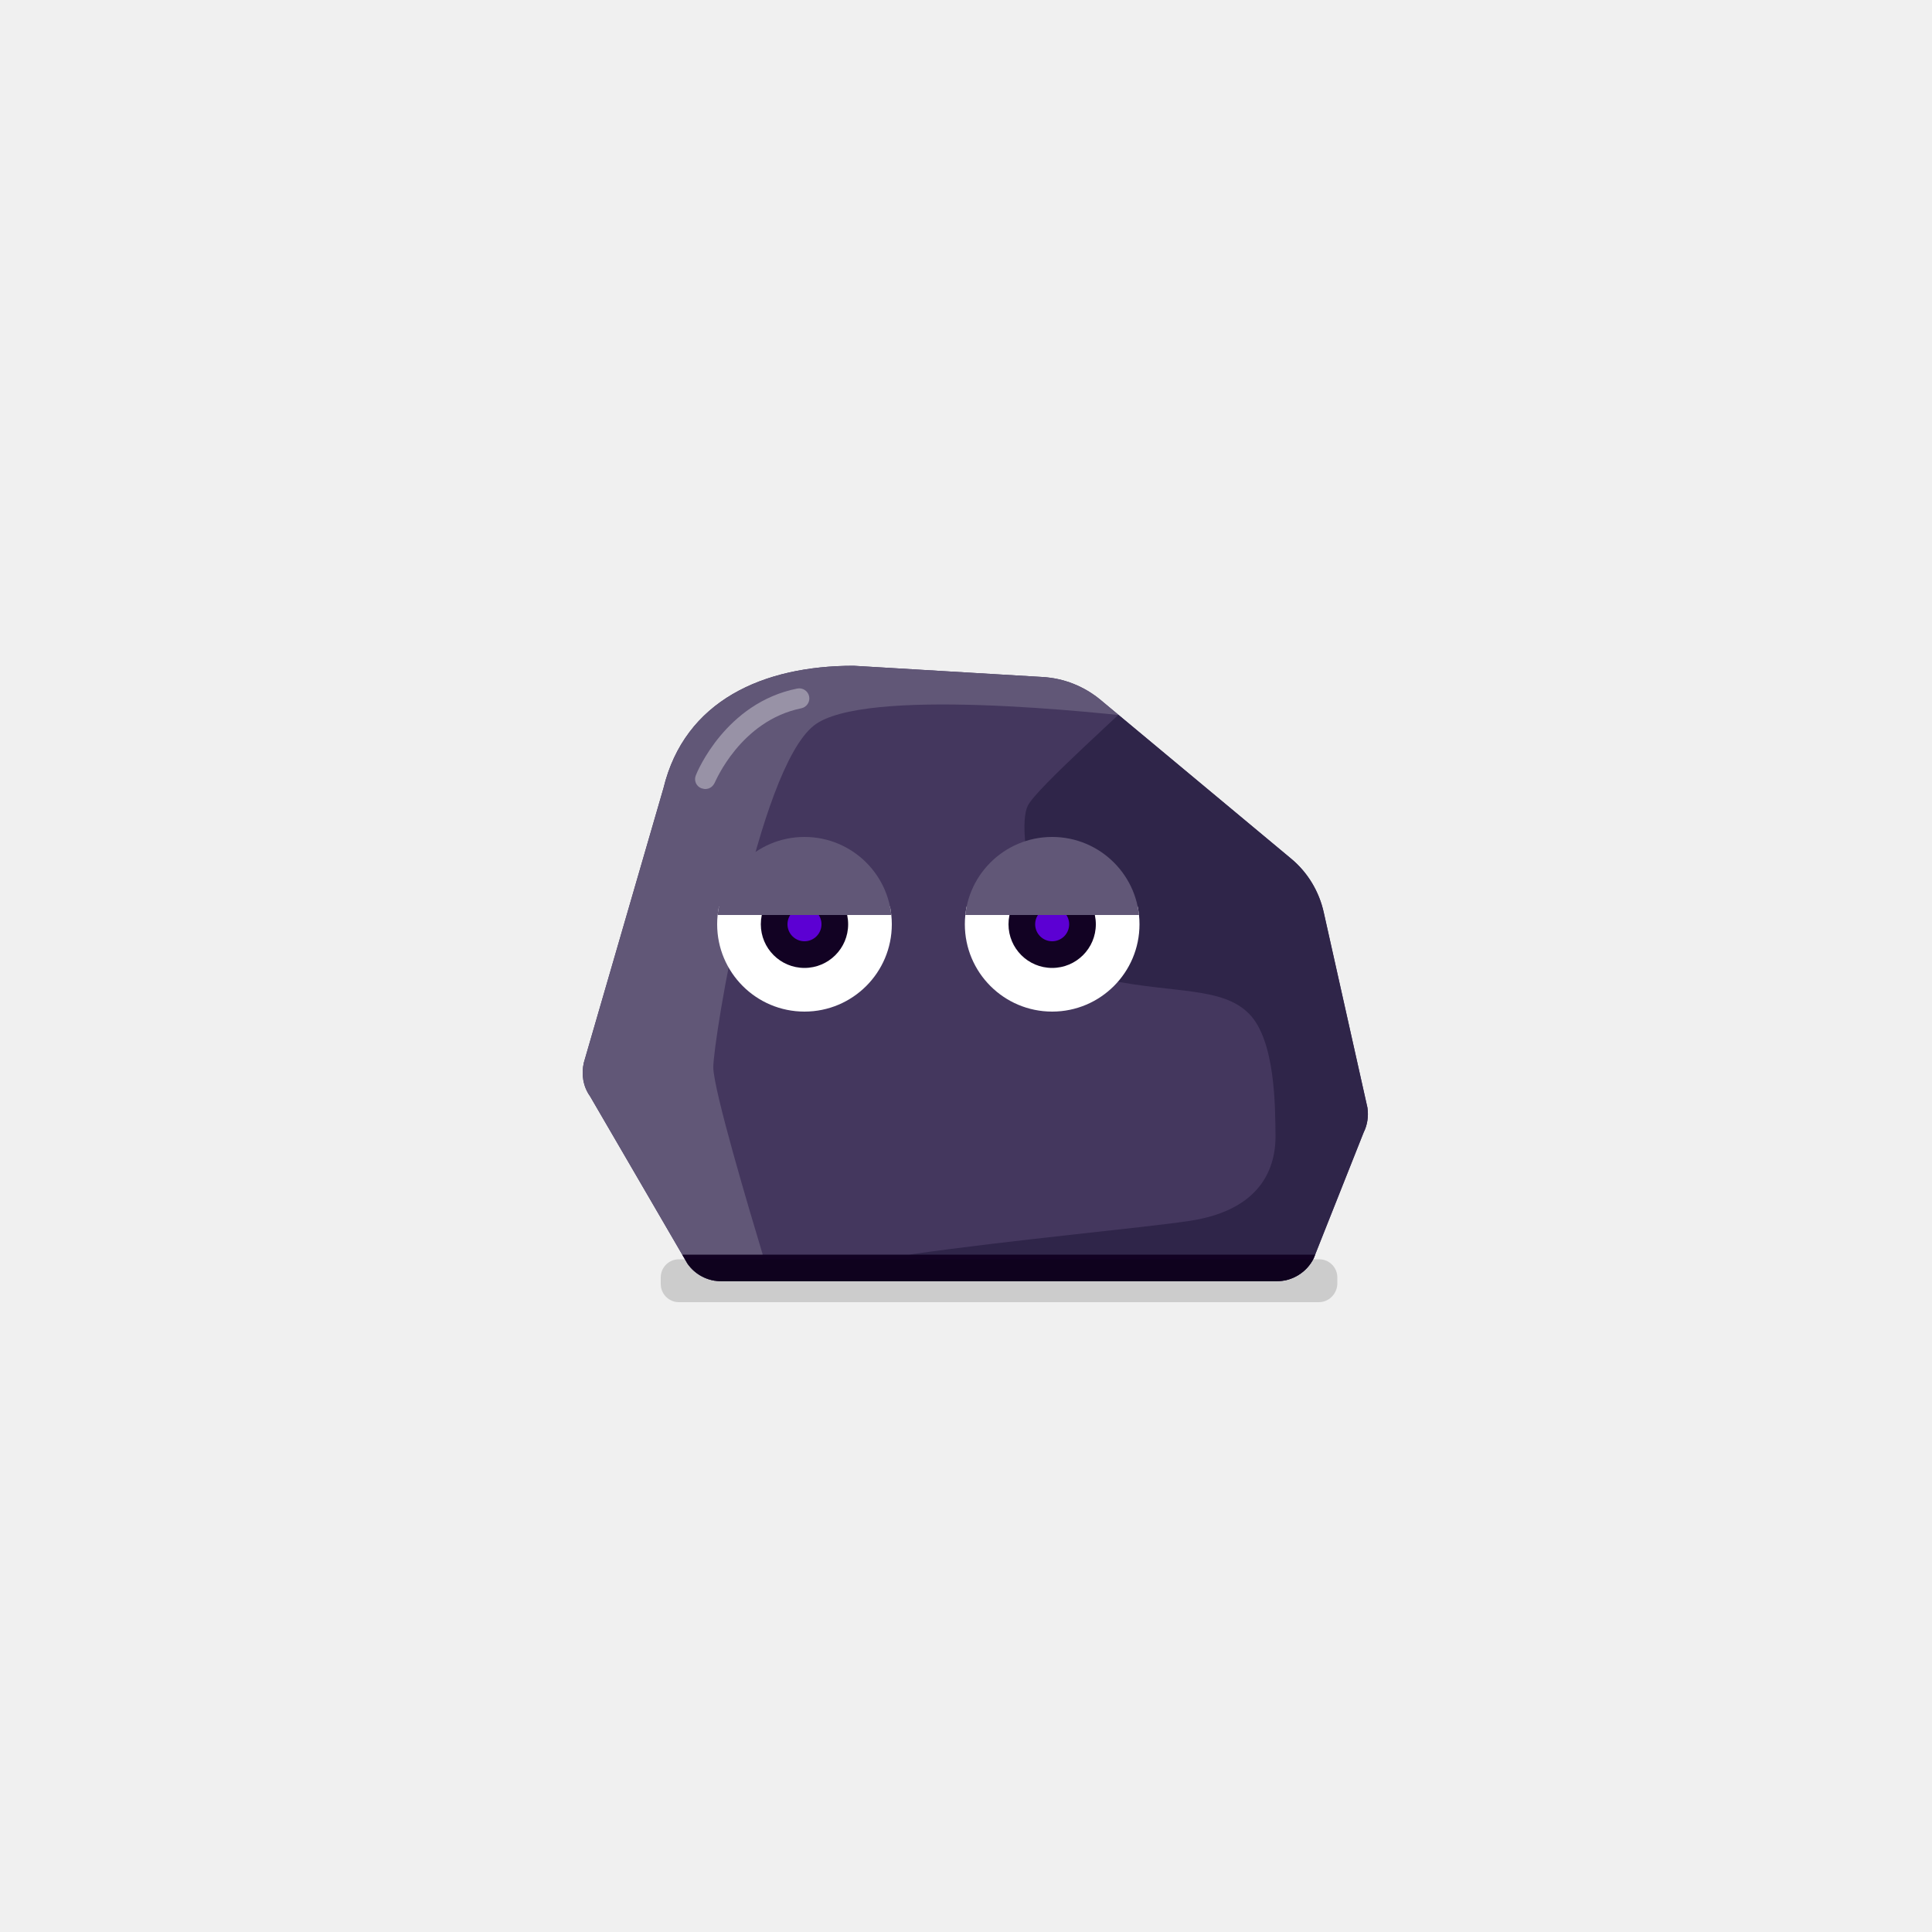
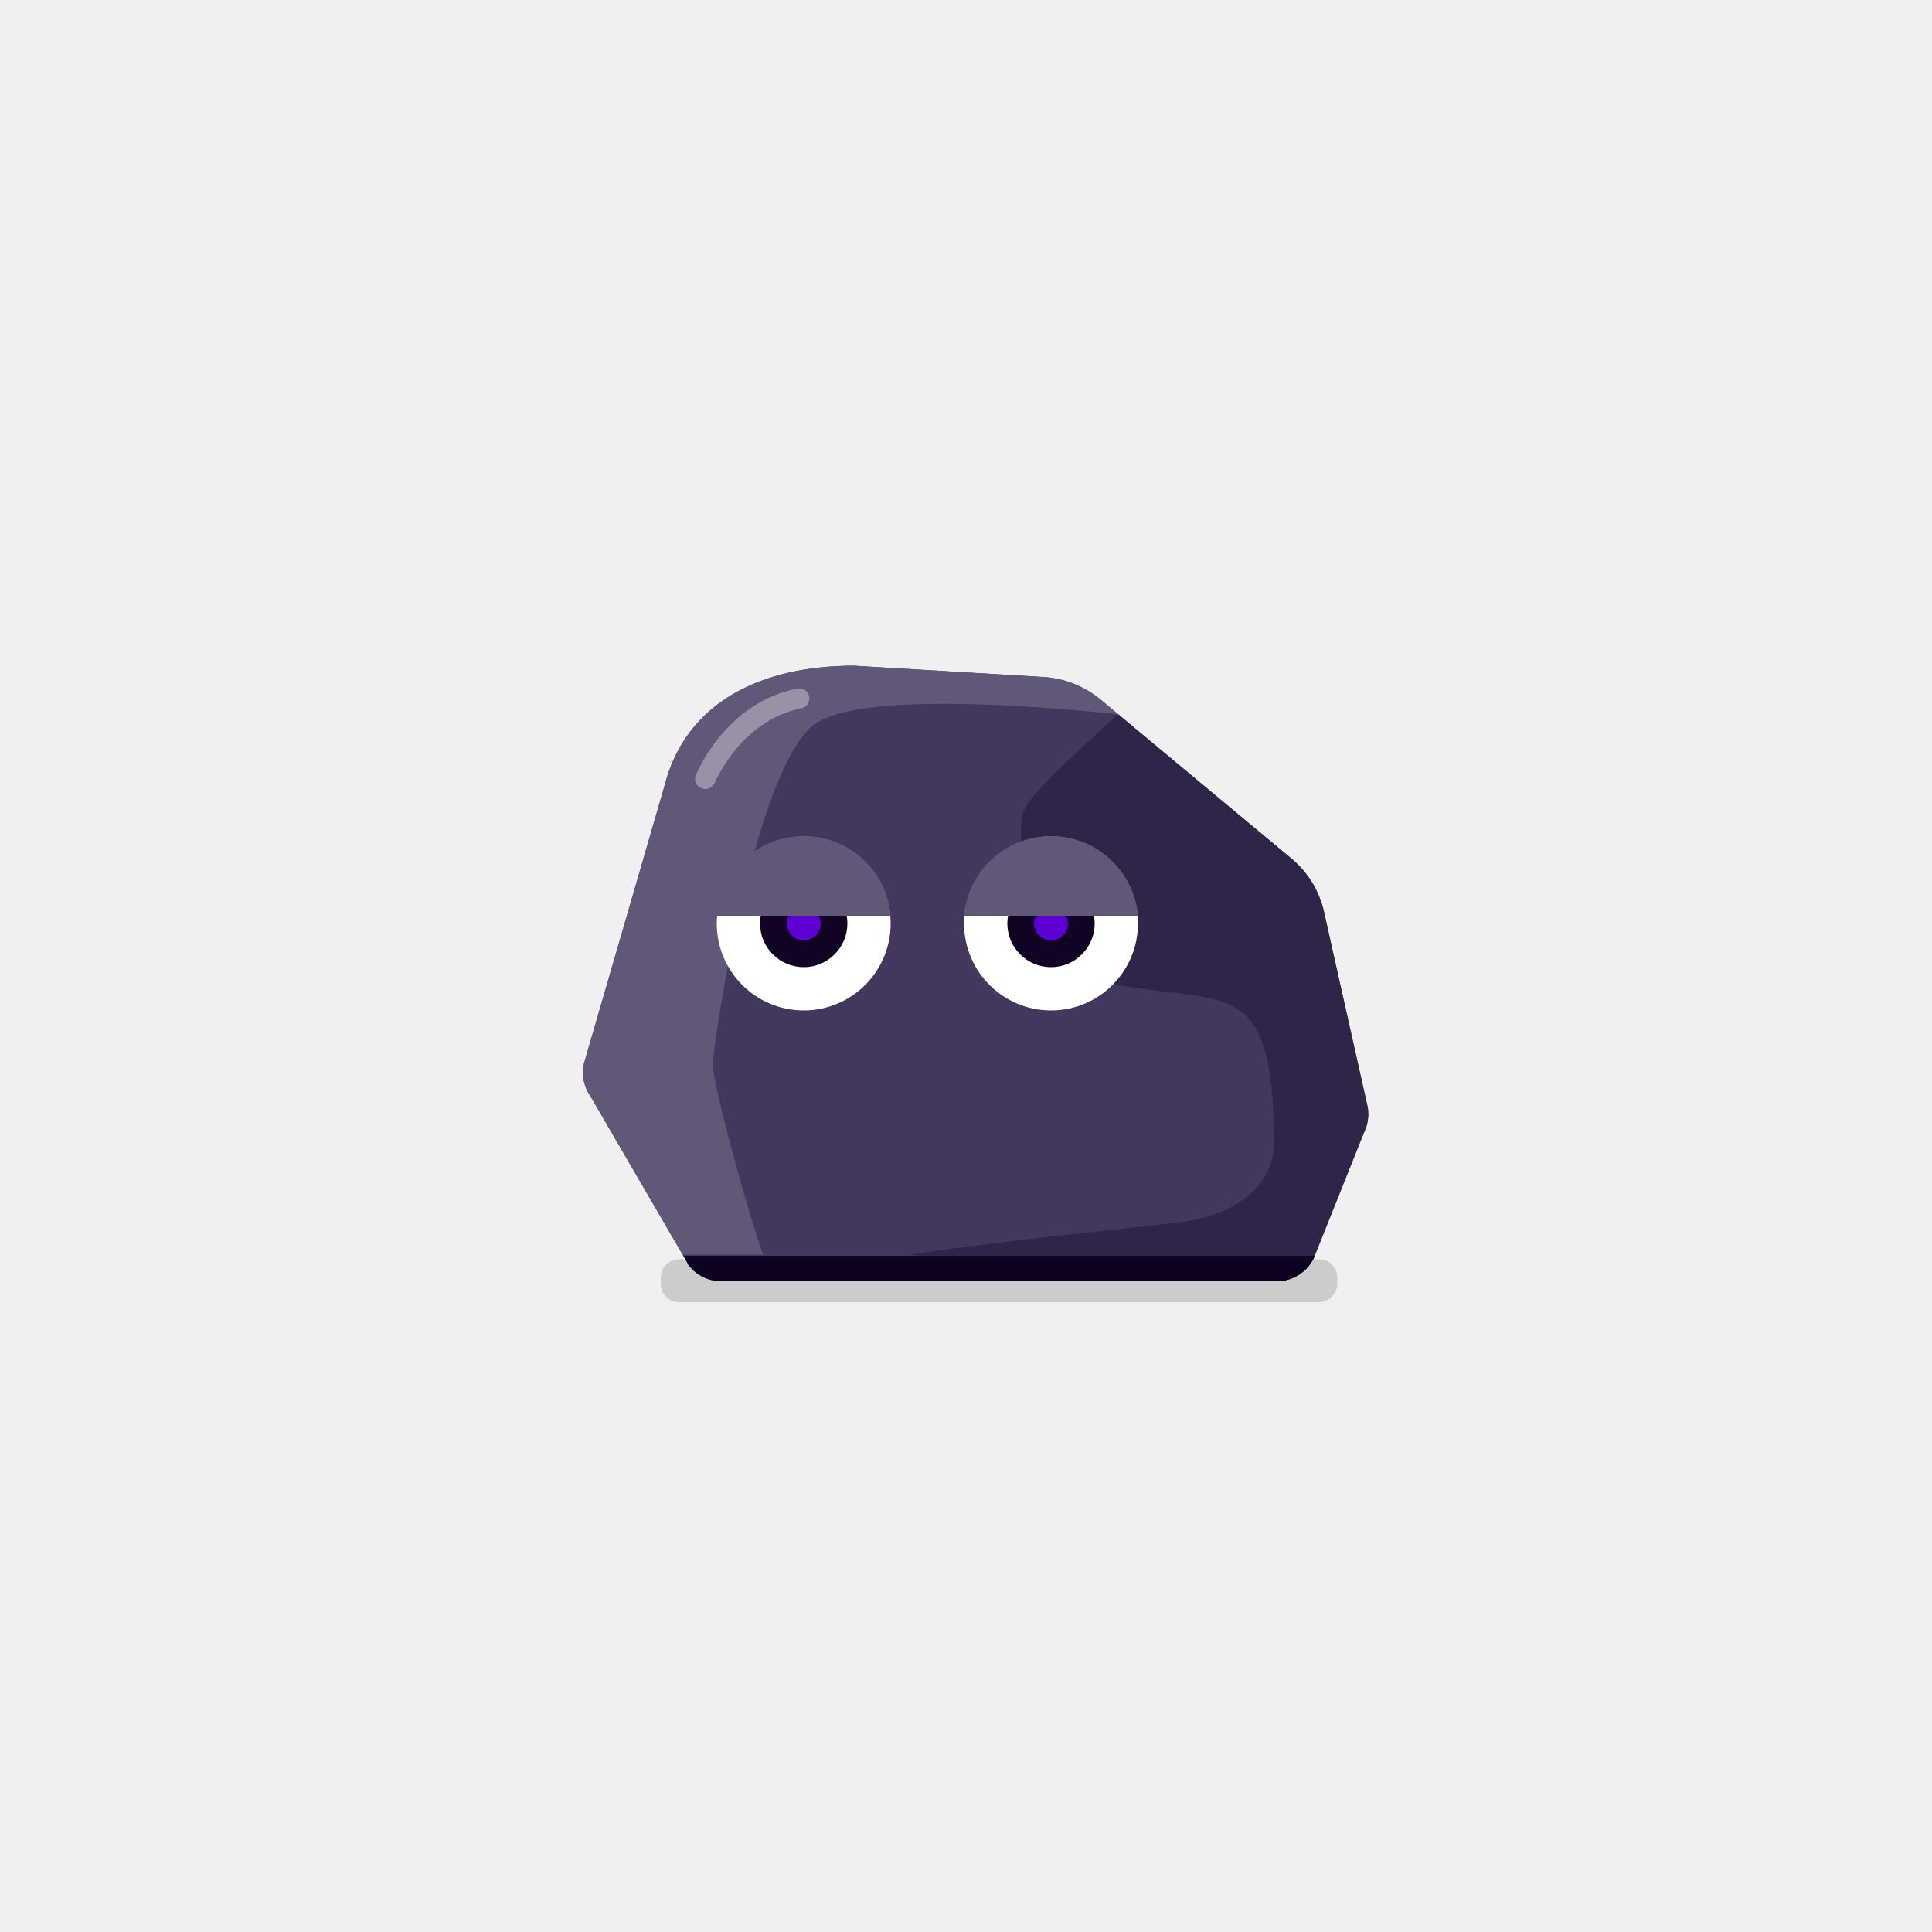
- <svg xmlns="http://www.w3.org/2000/svg" xmlns:xlink="http://www.w3.org/1999/xlink" version="1.1" id="prefix__Layer_1" x="0" y="0" viewBox="0 0 500 500" xml:space="preserve">
-   <style>
-         .prefix__st1{fill:#615777}.prefix__st3{fill:#120223}.prefix__st5{fill:#fff}.prefix__st6{fill:#5c00d3}
-   </style>
-   <defs>
-     <path id="prefix__SVGID_1_" d="M177.9 327l-25.2-43.3c-1.8-2.5-2.3-5.7-1.6-8.7l20.6-71c5.5-22.7 25.8-31.7 49.2-31.7l48.8 2.9c5.6.3 10.9 2.4 15.2 6l49.1 40.9c4.4 3.6 7.4 8.6 8.6 14.1l11.3 50.5c.3 2.2 0 4.4-1 6.4L340 325.6c-1.8 3.7-5.6 6-9.7 6H186.8c-3.6 0-6.9-1.7-8.9-4.6z" />
-   </defs>
-   <use xlink:href="#prefix__SVGID_1_" overflow="visible" fill="#44375e" />
-   <clipPath id="prefix__SVGID_2_">
-     <use xlink:href="#prefix__SVGID_1_" overflow="visible" />
+ <svg xmlns="http://www.w3.org/2000/svg" viewBox="0 0 500 500">
+   <clipPath id="clip-rock">
+     <path d="M178 327l-25.2-43.3a10.7 10.7 0 01-1.6-8.7l20.6-71c5.5-22.7 25.8-31.7 49.2-31.7l48.8 2.9c5.6.3 10.9 2.4 15.2 6l49.1 40.9c4.4 3.6 7.4 8.6 8.6 14.1l11.3 50.5c.3 2.2 0 4.4-1 6.4L340 325.6c-1.8 3.7-5.6 6-9.7 6H186.8c-3.6 0-6.9-1.7-8.9-4.6z" />
  </clipPath>
-   <g clip-path="url(#prefix__SVGID_2_)">
-     <path class="prefix__st1" d="M299.1 186.1c-15.4-1.8-75.9-8.4-88.5 1.7-14.6 11.6-26 81.4-26 88.4 0 5.8 9.6 37.9 12.8 48.5l-12.7 6.9c-3.5 0-18.8-4-20.8-6.9L143.1 290c-1.8-2.5-4.2-10.9-3.5-13.9l24.3-76.2c5.5-22.7 28.6-34.7 52-34.7H254c3.4 0 18.8-2.8 20.8 0l24.3 20.9z" />
-     <path d="M358 293.5l-10.4 27.7c-1.8 3.6-6.3 10.4-10.4 10.4l-102-6.9c27.3-3.9 60.4-6.9 72.4-8.7 17.2-2.5 22.7-12.1 22.5-22.5-.1-6.9 0-24.3-6.9-31.2-6.9-6.9-19.1-5.2-36.4-8.7-17.3-3.5-24.3-38.1-20.8-45.1 2.3-4.6 25.3-24.8 29.6-29.5l41.6 38.1c8.9 2.8 7.7 23.2 9 32.4l15.2 33.4c.4 2.4-2.4 8.6-3.4 10.6z" fill="#2f2549" />
-     <path class="prefix__st3" d="M174.3 335.1h169.8l3.5-10.4H163.9z" />
+   <clipPath id="clip-rock-eyes">
+     <path d="M180 207h120v30H180z" />
+   </clipPath>
+   <g clip-path="url(#clip-rock)">
+     <path fill="#44375e" d="M140 150h220v200h-220z" />
+     <path fill="#615777" d="M299 186c-15-2-76-8.4-88.5 1.7-15 11.6-26 81.4-26 88 0 5 9 38 13 49h-50v-160h150z" />
+     <path fill="#2f2549" d="M235.2 324.7 c27-4 60-7 72.4-8.7 17-3 23-13 22-22 0-7 0-24-7-31-7-6.9-19.1-5-36.4-8.7-17-4-25-38-21-45 2-5 25-25 30-30h60v155z" />
+     <path fill="#120223" d="M160 325h190v10h-190z" />
  </g>
-   <g>
-     <defs>
-       <path id="prefix__SVGID_3_" d="M302.4 234.6H177.6l4.2 31h120.6z" />
-     </defs>
-     <clipPath id="prefix__SVGID_4_">
-       <use xlink:href="#prefix__SVGID_3_" overflow="visible" />
-     </clipPath>
-     <g clip-path="url(#prefix__SVGID_4_)">
-       <circle class="prefix__st5" cx="208.2" cy="239.2" r="22.6" />
-       <circle class="prefix__st3" cx="208.2" cy="239.2" r="11.3" />
-       <circle class="prefix__st5" cx="272.3" cy="239.2" r="22.6" />
-       <circle class="prefix__st3" cx="272.3" cy="239.2" r="11.3" />
-       <circle class="prefix__st6" cx="208.2" cy="239.2" r="4.4" />
-       <circle class="prefix__st6" cx="272.3" cy="239.2" r="4.4" />
-     </g>
+   <circle cx="208" cy="239" r="22.5" fill="#fff" />
+   <circle cx="272" cy="239" r="22.5" fill="#fff" />
+   <circle cx="208" cy="239" r="11.3" fill="#120223" />
+   <circle cx="272" cy="239" r="11.3" fill="#120223" />
+   <circle cx="208" cy="239" r="4.4" fill="#5c00d3" />
+   <circle cx="272" cy="239" r="4.4" fill="#5c00d3" />
+   <g clip-path="url(#clip-rock-eyes)" fill="#615777">
+     <circle cx="208" cy="239" r="22.6" />
+     <circle cx="272" cy="239" r="22.6" />
  </g>
-   <g>
-     <defs>
-       <path id="prefix__SVGID_5_" d="M173.9 206.8h124.8v30H173.9z" />
-     </defs>
-     <clipPath id="prefix__SVGID_6_">
-       <use xlink:href="#prefix__SVGID_5_" overflow="visible" />
-     </clipPath>
-     <g clip-path="url(#prefix__SVGID_6_)">
-       <circle class="prefix__st1" cx="208.2" cy="239.2" r="22.6" />
-       <circle class="prefix__st1" cx="272.3" cy="239.2" r="22.6" />
-     </g>
-   </g>
-   <path d="M182.5 204.2c-.3 0-.6-.1-1-.2-1.3-.5-2-2-1.4-3.4.3-.8 7.7-18.7 26.2-22.4 1.4-.3 2.8.6 3.1 2 .3 1.4-.6 2.8-2 3.1-15.8 3.2-22.3 19.1-22.4 19.2-.5 1.1-1.4 1.7-2.5 1.7z" opacity=".35" fill="#fff" />
-   <g opacity=".15">
-     <path d="M341.3 337H175.7c-2.6 0-4.7-2.1-4.7-4.7v-1.7c0-2.6 2.1-4.7 4.7-4.7h165.7c2.6 0 4.7 2.1 4.7 4.7v1.7c-.1 2.6-2.2 4.7-4.8 4.7z" />
-   </g>
+   <path fill="#ffffff59" d="M182.5 204.2c-.3 0-.6-.1-1-.2-1.3-.5-2-2-1.4-3.4.3-.8 7.7-18.7 26.2-22.4 1.4-.3 2.8.6 3.1 2 .3 1.4-.6 2.8-2 3.1-15.8 3.2-22.3 19.1-22.4 19.2-.5 1.1-1.4 1.7-2.5 1.7z" />
+   <path opacity=".15" d="M341.3 337H175.7a4.7 4.7 0 01-4.7-4.7v-1.7c0-2.6 2.1-4.7 4.7-4.7h165.7c2.6 0 4.7 2.1 4.7 4.7v1.7c-.1 2.6-2.2 4.7-4.8 4.7z" />
</svg>
